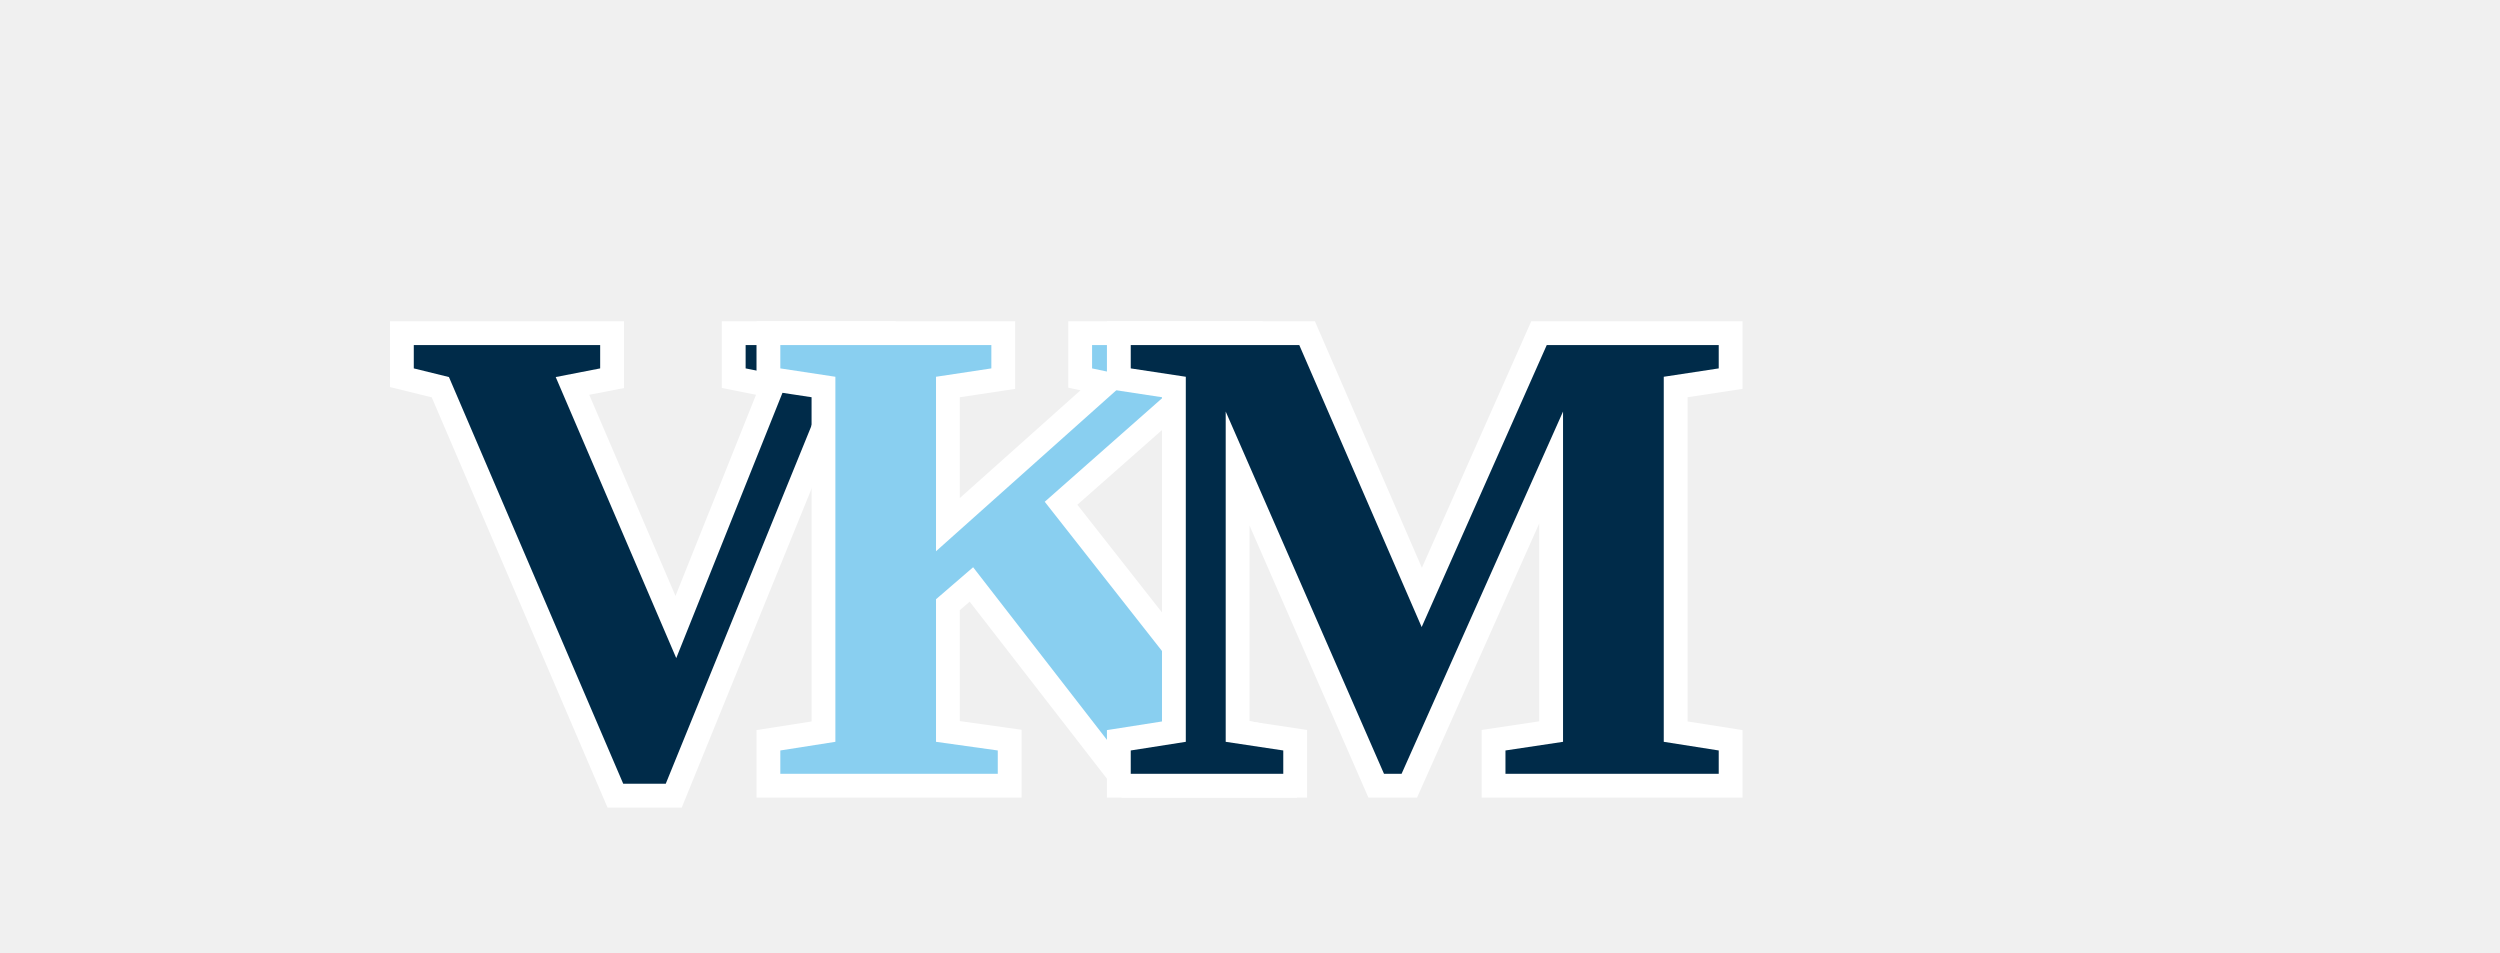
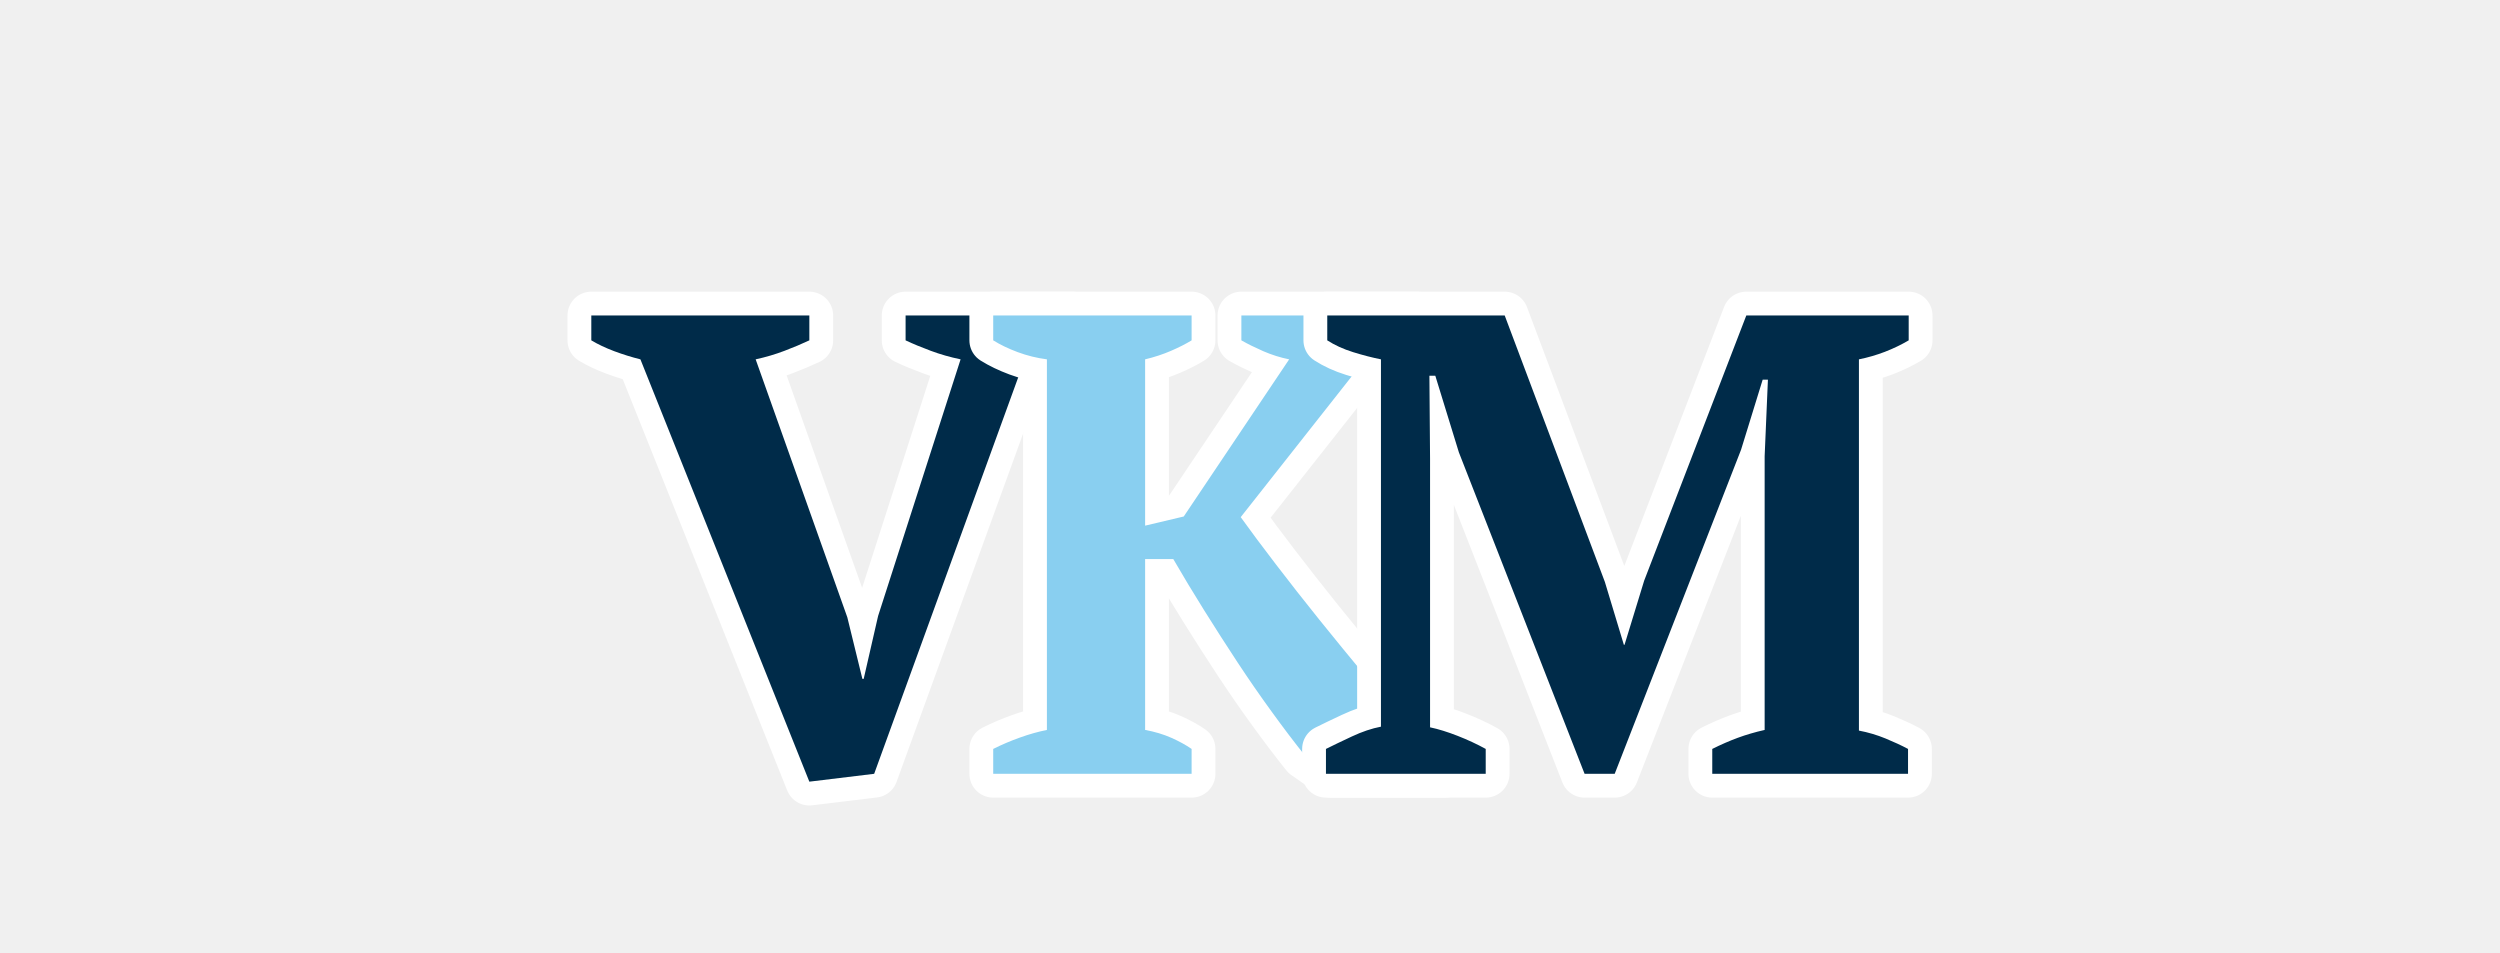
<svg xmlns="http://www.w3.org/2000/svg" viewBox="0 0 420 160" width="420" height="160">
-   <text x="108" y="130" text-anchor="middle" font-size="110" font-weight="600" fill="#002B49" stroke="#FFFFFF" stroke-width="8" paint-order="stroke">V</text>
-   <text x="172" y="130" text-anchor="middle" font-size="110" font-weight="600" fill="#89CFF0" stroke="#FFFFFF" stroke-width="8" paint-order="stroke">K</text>
-   <text x="240" y="130" text-anchor="middle" font-size="110" font-weight="600" fill="#002B49" stroke="#FFFFFF" stroke-width="8" paint-order="stroke">M</text>
+   <g transform="translate(31.71 0)">
+     <path d="M129.67 60.37Q127.03 59.82 124.67 58.94Q122.3 58.06 120.43 57.18L120.43 53L148.37 53L148.37 57.18Q147.05 58.06 144.91 58.94Q142.76 59.82 140.45 60.37L115.15 130L104.26 131.32L75.88 60.37Q73.68 59.82 71.48 59Q69.28 58.17 67.63 57.18L67.63 53L104.26 53L104.26 57.18Q102.39 58.06 100.08 58.94Q97.77 59.82 95.24 60.37L110.64 103.71L113.17 114.05L113.39 114.05L115.81 103.49Z" fill="#002B49" stroke="#FFFFFF" stroke-width="8" stroke-linejoin="round" paint-order="stroke">
+ </path>
+     <path d="M176.84 53L206.32 53L206.32 57.18Q204.45 58.39 202.03 59.22Q199.61 60.04 197.63 60.37L176.73 86.88Q179.26 90.4 182.67 94.85Q186.08 99.31 189.93 104.1Q193.78 108.88 197.85 113.78Q201.92 118.67 205.77 123.07L211.05 126.26L211.05 130L191.91 130L187.51 126.92Q184.87 123.62 181.96 119.6Q179.04 115.59 176.18 111.25Q173.32 106.9 170.57 102.5Q167.82 98.1 165.4 93.92L160.67 93.92L160.67 122.63Q163.09 123.07 165.07 123.95Q167.05 124.83 168.48 125.82L168.48 130L135.15 130L135.15 125.82Q137.35 124.72 139.66 123.9Q141.97 123.07 144.17 122.63L144.17 60.37Q141.64 60.04 139.27 59.16Q136.91 58.28 135.15 57.18L135.15 53L168.48 53L168.48 57.18Q167.05 58.06 165.02 58.94Q162.98 59.82 160.67 60.37L160.67 88.31L167.16 86.77L184.87 60.37Q182.67 59.93 180.52 59Q178.38 58.06 176.84 57.18Z" fill="#89CFF0" stroke="#FFFFFF" stroke-width="8" stroke-linejoin="round" paint-order="stroke">
+ </path>
+     <path d="M288.84 130L255.95 130L255.95 125.82Q258.15 124.72 260.24 123.95Q262.33 123.18 264.75 122.63L264.75 76.65L265.3 63.78L264.42 63.78L260.79 75.55L239.56 130L234.5 130L213.38 75.99L209.42 63.12L208.43 63.12L208.54 77.09L208.54 122.19Q210.63 122.63 213.16 123.62Q215.69 124.61 217.89 125.82L217.89 130L191.05 130L191.05 125.82Q192.81 124.94 195.4 123.73Q197.98 122.52 200.29 122.08L200.29 60.37Q198.09 59.93 195.61 59.16Q193.14 58.39 191.27 57.18L191.27 53L221.08 53L237.91 97.77L241.1 108.33L241.21 108.33L244.51 97.55L261.67 53L288.95 53L288.95 57.18Q287.08 58.28 284.94 59.11Q282.79 59.93 280.59 60.37L280.59 122.74Q282.9 123.18 285.05 124.06Q287.19 124.94 288.84 125.82Z" fill="#002B49" stroke="#FFFFFF" stroke-width="8" stroke-linejoin="round" paint-order="stroke">
+ </path>
+   </g>
</svg>
